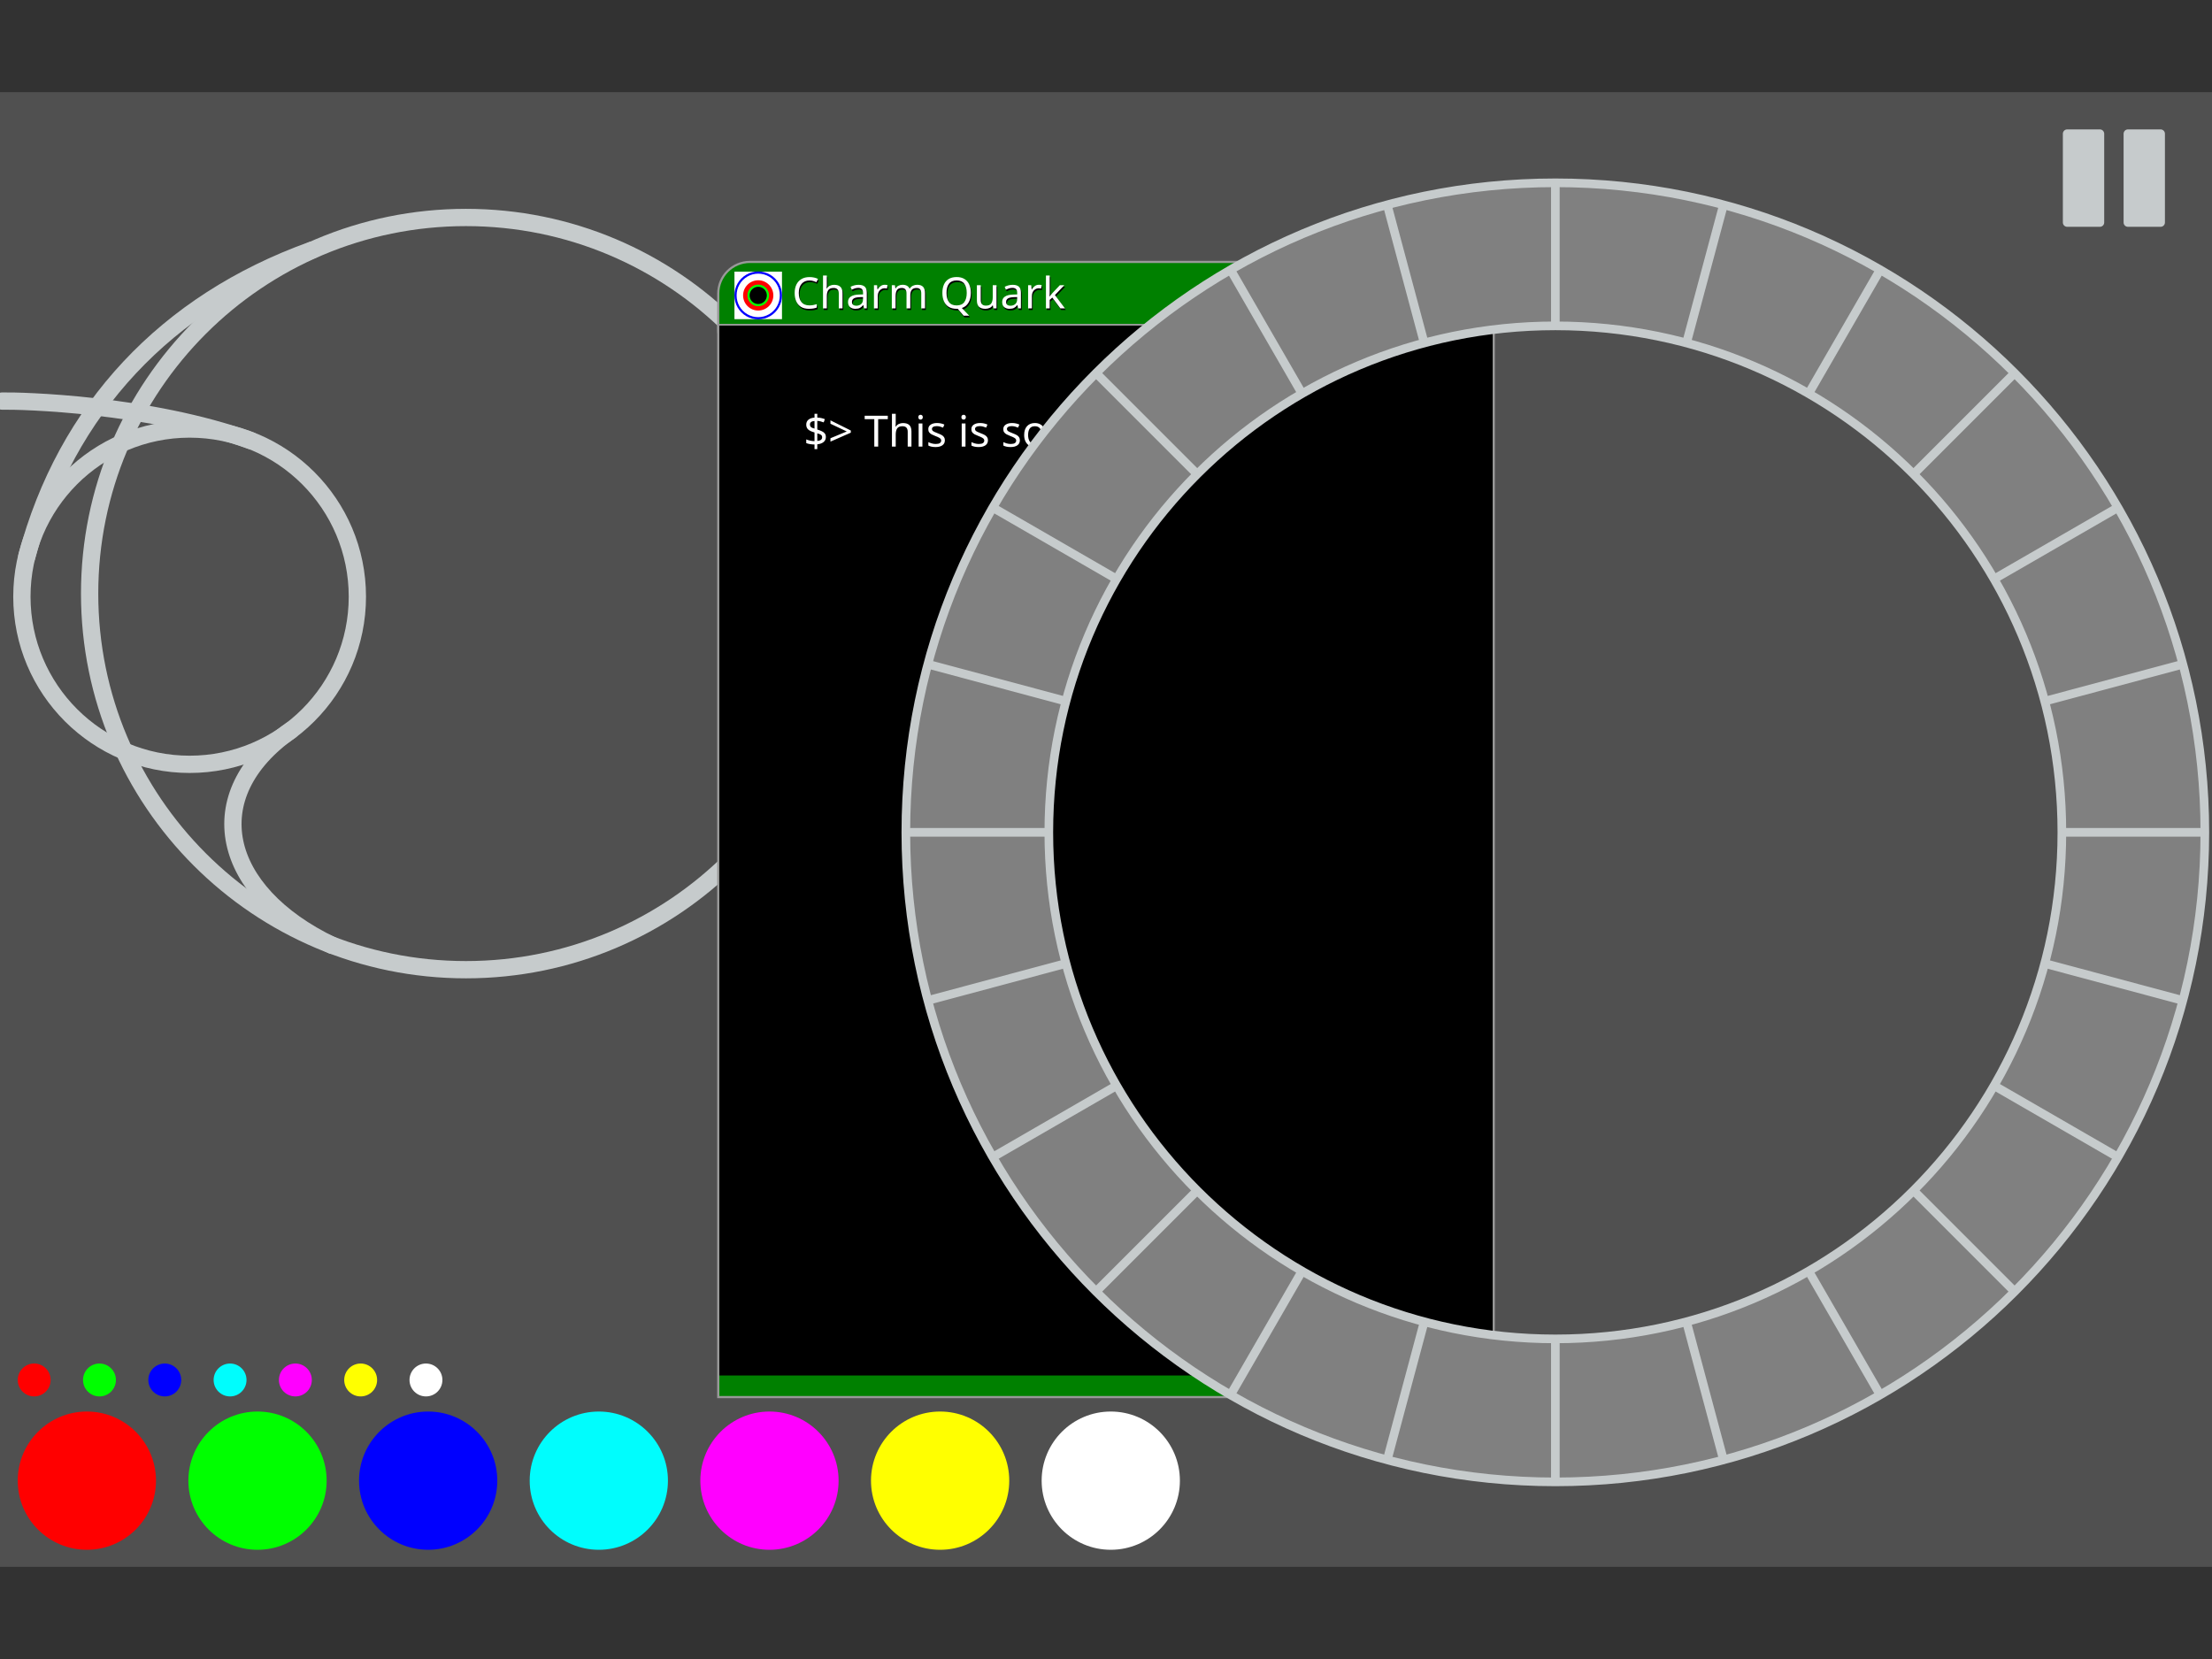
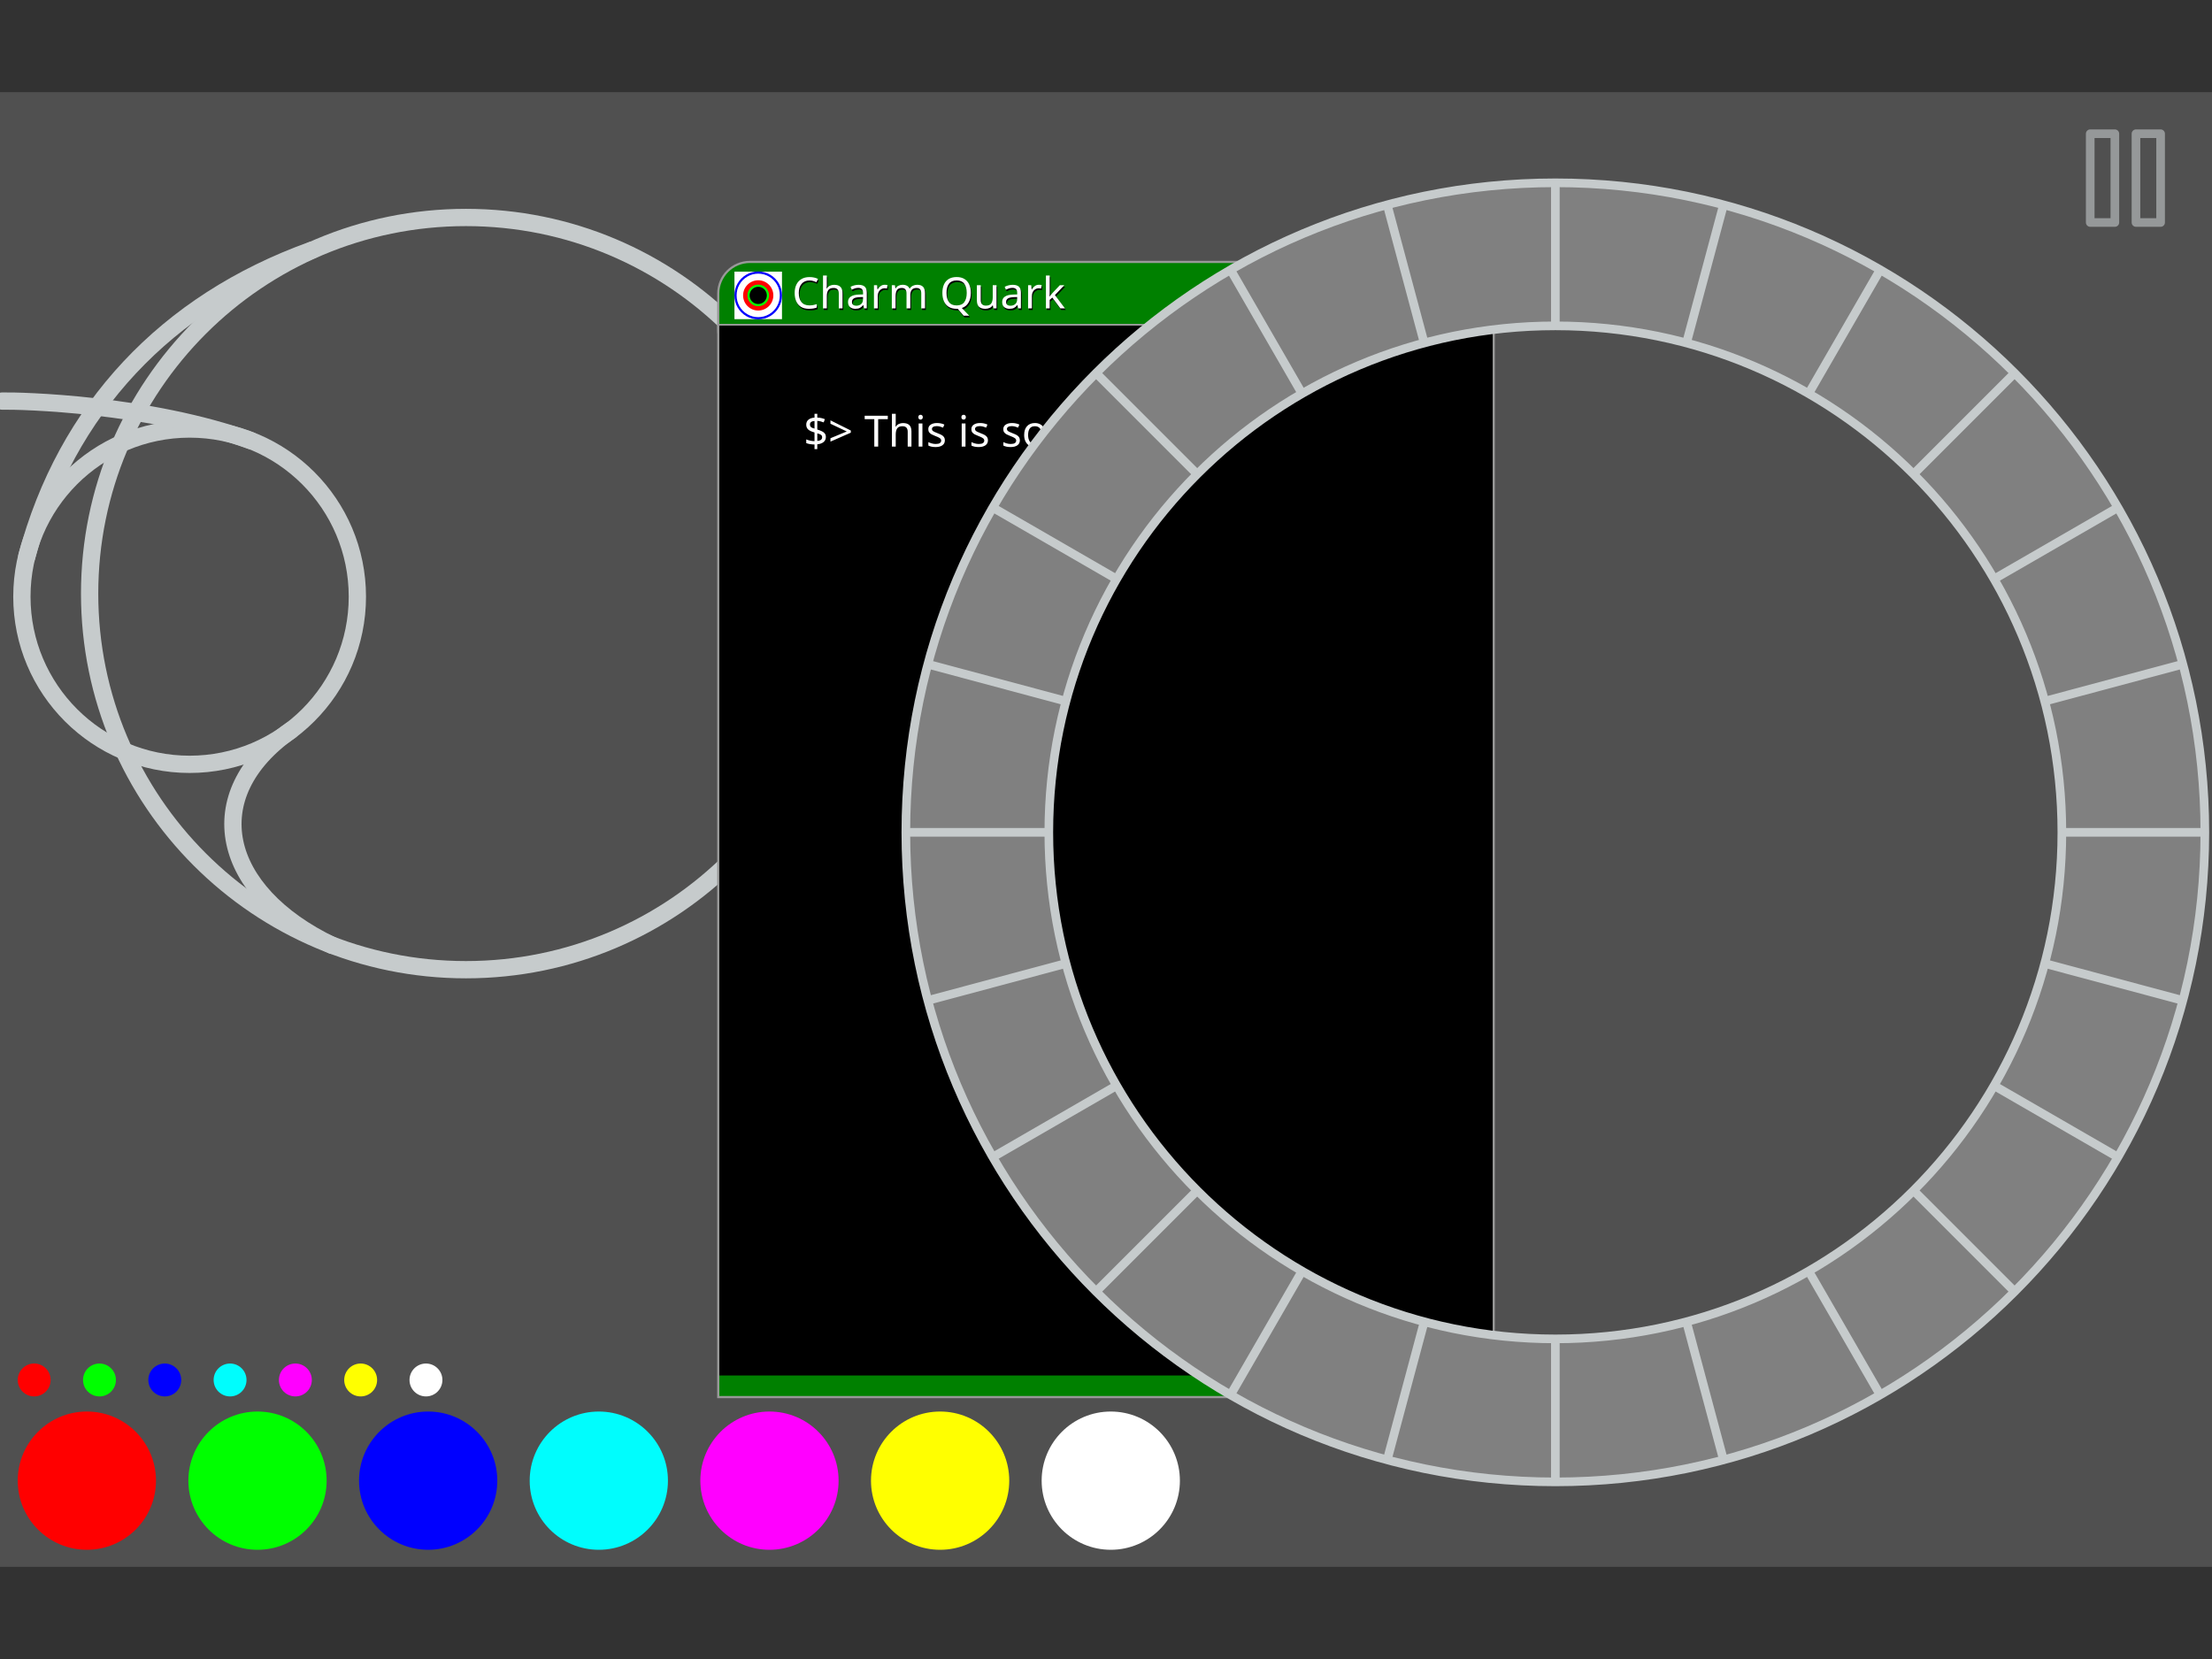
<svg xmlns="http://www.w3.org/2000/svg" xmlns:ns1="http://www.openswatchbook.org/uri/2009/osb" xmlns:xlink="http://www.w3.org/1999/xlink" width="1024" height="768" id="svg3101" version="1.1" style="display:inline;enable-background:new">
  <defs id="defs3103">
    <linearGradient id="linearGradient4024" ns1:paint="solid">
      <stop style="stop-color:#800000;stop-opacity:1;" offset="0" id="stop4026" />
    </linearGradient>
    <linearGradient id="linearGradient5970" ns1:paint="solid">
      <stop style="stop-color:#7bc9fd;stop-opacity:1;" offset="0" id="stop5972" />
    </linearGradient>
  </defs>
  <g id="layer1" transform="translate(0,-284.3622)" style="display:inline">
    <rect style="fill:#323232;fill-opacity:1;stroke:none" id="rect3128" width="1024" height="768" x="0" y="284.362" />
    <rect style="fill:#505050;fill-opacity:1;stroke:none" id="rect3130" width="1024" height="682.667" x="0" y="327.029" />
    <text xml:space="preserve" style="font-size:5px;font-style:normal;font-variant:normal;font-weight:normal;font-stretch:normal;line-height:125%;letter-spacing:0px;word-spacing:0px;fill:#000000;fill-opacity:1;stroke:none;font-family:American Typewriter;-inkscape-font-specification:American Typewriter" x="897.236" y="59.321" id="text3901" transform="translate(0,284.3622)">
      <tspan id="tspan3903" x="897.236" y="59.321" />
    </text>
  </g>
  <g id="layer10" style="display:none">
    <text transform="translate(0,-284.3622)" xml:space="preserve" style="font-size:5px;font-style:normal;font-variant:normal;font-weight:normal;font-stretch:normal;line-height:125%;letter-spacing:0px;word-spacing:0px;fill:#c6cbcc;fill-opacity:1;stroke:none;display:inline;enable-background:new;font-family:American Typewriter;-inkscape-font-specification:American Typewriter" x="15.89" y="350.039" id="text3905">
      <tspan id="tspan3907" x="15.89" y="350.039" style="font-size:16px;fill:#c6cbcc;fill-opacity:1">iPhone (42.19dpi) iPhone-hd (84.38dpi)</tspan>
    </text>
    <text transform="translate(0,-284.3622)" xml:space="preserve" style="font-size:5px;font-style:normal;font-variant:normal;font-weight:normal;font-stretch:normal;line-height:125%;letter-spacing:0px;word-spacing:0px;fill:#c6cbcc;fill-opacity:1;stroke:none;display:inline;enable-background:new;font-family:American Typewriter;-inkscape-font-specification:American Typewriter" x="15.89" y="311.904" id="text3909">
      <tspan id="tspan3911" x="15.89" y="311.904" style="font-size:16px;fill:#c6cbcc;fill-opacity:1">iPad (90dpi) iPad-hd (180dpi)</tspan>
    </text>
  </g>
  <g id="layer2" style="display:none">
    <g id="g3995" style="stroke:#c6cbcc;stroke-width:8;stroke-miterlimit:4;stroke-opacity:1;stroke-dasharray:none" transform="matrix(0,1,-1,0,649.4232,101.0982)">
      <path transform="matrix(1.158033,0,0,1.158033,-220.6651,-146.703)" d="m 628.171,448.618 a 193.324,193.324 0 1 1 -386.648,0 193.324,193.324 0 1 1 386.648,0 z" id="path3985" style="fill:none;stroke:#c6cbcc;stroke-width:6.908;stroke-linecap:round;stroke-linejoin:round;stroke-miterlimit:4;stroke-opacity:1;stroke-dasharray:none" />
      <path style="fill:none;stroke:#c6cbcc;stroke-width:15.498;stroke-linecap:round;stroke-linejoin:round;stroke-miterlimit:4;stroke-opacity:1;stroke-dasharray:none" id="path3987" d="m 628.171,448.618 a 193.324,193.324 0 1 1 -386.648,0 193.324,193.324 0 1 1 386.648,0 z" transform="matrix(0.5161971,0,0,0.5161971,60.27522,305.6159)" />
      <path id="path3989" d="m 364.291,477.009 c 38.86,55.419 96.306,41.577 128.008,-24.562" style="fill:none;stroke:#c6cbcc;stroke-width:8;stroke-linecap:round;stroke-linejoin:round;stroke-miterlimit:4;stroke-opacity:1;stroke-dasharray:none" />
      <path id="path3991" d="M 260.87,634.053 C 172.879,610.793 109.584,550.719 78.52,464.539" style="fill:none;stroke:#c6cbcc;stroke-width:8;stroke-linecap:round;stroke-linejoin:round;stroke-miterlimit:4;stroke-opacity:1;stroke-dasharray:none" />
      <path id="path3993" d="m 191.901,500.726 c -21.986,60.632 -23.845,137.154 -23.585,147.999" style="fill:none;stroke:#c6cbcc;stroke-width:8;stroke-linecap:round;stroke-linejoin:round;stroke-miterlimit:4;stroke-opacity:1;stroke-dasharray:none" />
    </g>
  </g>
  <g style="display:inline" id="g6105">
    <g transform="matrix(0,0.7777182,-0.7781244,0,505.7857,54.76984)" style="stroke:#c6cbcc;stroke-width:10.284;stroke-miterlimit:4;stroke-opacity:1;stroke-dasharray:none" id="lhcmap">
-       <path style="fill:none;stroke:#c6cbcc;stroke-width:8.88;stroke-linecap:round;stroke-linejoin:round;stroke-miterlimit:4;stroke-opacity:1;stroke-dasharray:none" id="path6109" d="m 628.171,448.618 c 0,106.77 -86.554,193.324 -193.324,193.324 -106.77,0 -193.324,-86.554 -193.324,-193.324 0,-106.77 86.554,-193.324 193.324,-193.324 106.77,0 193.324,86.554 193.324,193.324 z" transform="matrix(1.158033,0,0,1.158033,-220.6651,-146.703)" />
-       <path transform="matrix(0.5161971,0,0,0.5161971,60.27522,305.6159)" d="m 628.171,448.618 c 0,106.77 -86.554,193.324 -193.324,193.324 -106.77,0 -193.324,-86.554 -193.324,-193.324 0,-106.77 86.554,-193.324 193.324,-193.324 106.77,0 193.324,86.554 193.324,193.324 z" id="path6111" style="fill:none;stroke:#c6cbcc;stroke-width:19.922;stroke-linecap:round;stroke-linejoin:round;stroke-miterlimit:4;stroke-opacity:1;stroke-dasharray:none" />
+       <path style="fill:none;stroke:#c6cbcc;stroke-width:8.88;stroke-linecap:round;stroke-linejoin:round;stroke-miterlimit:4;stroke-opacity:1;stroke-dasharray:none" id="path6109" d="m 628.171,448.618 a 193.324,193.324 0 1 1 -386.648,0 193.324,193.324 0 1 1 386.648,0 z" transform="matrix(1.158033,0,0,1.158033,-220.6651,-146.703)" />
+       <path transform="matrix(0.5161971,0,0,0.5161971,60.27522,305.6159)" d="m 628.171,448.618 a 193.324,193.324 0 1 1 -386.648,0 193.324,193.324 0 1 1 386.648,0 z" id="path6111" style="fill:none;stroke:#c6cbcc;stroke-width:19.922;stroke-linecap:round;stroke-linejoin:round;stroke-miterlimit:4;stroke-opacity:1;stroke-dasharray:none" />
      <path style="fill:none;stroke:#c6cbcc;stroke-width:10.284;stroke-linecap:round;stroke-linejoin:round;stroke-miterlimit:4;stroke-opacity:1;stroke-dasharray:none" d="m 364.291,477.009 c 38.86,55.419 96.306,41.577 128.008,-24.562" id="path6113" />
      <path style="fill:none;stroke:#c6cbcc;stroke-width:10.284;stroke-linecap:round;stroke-linejoin:round;stroke-miterlimit:4;stroke-opacity:1;stroke-dasharray:none" d="M 260.87,634.053 C 172.879,610.793 109.584,550.719 78.52,464.539" id="path6115" />
      <path style="fill:none;stroke:#c6cbcc;stroke-width:10.284;stroke-linecap:round;stroke-linejoin:round;stroke-miterlimit:4;stroke-opacity:1;stroke-dasharray:none" d="m 191.901,500.726 c -21.986,60.632 -23.845,137.154 -23.585,147.999" id="path6117" />
    </g>
  </g>
  <g id="layer4" style="display:inline">
    <path style="fill:#ff0000;fill-opacity:1;stroke:none;display:inline;enable-background:new" id="red-small" d="m 582.621,305.611 a 16.419,16.419 0 1 1 -32.839,0 16.419,16.419 0 1 1 32.839,0 z" transform="matrix(0,0.4637096,0.4637096,0,-125.8914,376.2773)" />
    <path transform="matrix(0,0.4637096,0.4637096,0,-95.66376,376.2773)" d="m 582.621,305.611 a 16.419,16.419 0 1 1 -32.839,0 16.419,16.419 0 1 1 32.839,0 z" id="green-small" style="fill:#00ff00;fill-opacity:1;stroke:none;display:inline;enable-background:new" />
    <path style="fill:#0000ff;fill-opacity:1;stroke:none;display:inline;enable-background:new" id="blue-small" d="m 582.621,305.611 a 16.419,16.419 0 1 1 -32.839,0 16.419,16.419 0 1 1 32.839,0 z" transform="matrix(0,0.4637096,0.4637096,0,-65.43618,376.2773)" />
    <path transform="matrix(0,0.4637096,0.4637096,0,-35.20859,376.2773)" d="m 582.621,305.611 a 16.419,16.419 0 1 1 -32.839,0 16.419,16.419 0 1 1 32.839,0 z" id="antired-small" style="fill:#00fdfd;fill-opacity:1;stroke:none;display:inline;enable-background:new" />
    <path style="fill:#ff00ff;fill-opacity:1;stroke:none;display:inline;enable-background:new" id="antigreen-small" d="m 582.621,305.611 a 16.419,16.419 0 1 1 -32.839,0 16.419,16.419 0 1 1 32.839,0 z" transform="matrix(0,0.4637096,0.4637096,0,-4.98101,376.2773)" />
    <path transform="matrix(0,0.4637096,0.4637096,0,25.24658,376.2773)" d="m 582.621,305.611 a 16.419,16.419 0 1 1 -32.839,0 16.419,16.419 0 1 1 32.839,0 z" id="antiblue-small" style="fill:#ffff00;fill-opacity:1;stroke:none;display:inline;enable-background:new" />
    <path transform="matrix(0,0.4637096,0.4637096,0,55.47416,376.2773)" d="m 582.621,305.611 a 16.419,16.419 0 1 1 -32.839,0 16.419,16.419 0 1 1 32.839,0 z" id="white-small" style="fill:#ffffff;fill-opacity:1;stroke:none;display:inline;enable-background:new" />
    <path transform="matrix(0,1.948925,1.948925,0,-555.4033,-418.0439)" d="m 582.621,305.611 a 16.419,16.419 0 1 1 -32.839,0 16.419,16.419 0 1 1 32.839,0 z" id="red" style="fill:#ff0000;fill-opacity:1;stroke:none;display:inline;enable-background:new" />
    <path style="fill:#00ff00;fill-opacity:1;stroke:none;display:inline;enable-background:new" id="green" d="m 582.621,305.611 a 16.419,16.419 0 1 1 -32.839,0 16.419,16.419 0 1 1 32.839,0 z" transform="matrix(0,1.948925,1.948925,0,-476.4033,-418.0439)" />
    <path transform="matrix(0,1.948925,1.948925,0,-397.4033,-418.0439)" d="m 582.621,305.611 a 16.419,16.419 0 1 1 -32.839,0 16.419,16.419 0 1 1 32.839,0 z" id="blue" style="fill:#0000ff;fill-opacity:1;stroke:none;display:inline;enable-background:new" />
    <path style="fill:#00fdfd;fill-opacity:1;stroke:none;display:inline;enable-background:new" id="antired" d="m 582.621,305.611 a 16.419,16.419 0 1 1 -32.839,0 16.419,16.419 0 1 1 32.839,0 z" transform="matrix(0,1.948925,1.948925,0,-318.4033,-418.0439)" />
    <path transform="matrix(0,1.948925,1.948925,0,-239.4033,-418.0439)" d="m 582.621,305.611 a 16.419,16.419 0 1 1 -32.839,0 16.419,16.419 0 1 1 32.839,0 z" id="antigreen" style="fill:#ff00ff;fill-opacity:1;stroke:none;display:inline;enable-background:new" />
    <path style="fill:#ffff00;fill-opacity:1;stroke:none;display:inline;enable-background:new" id="antiblue" d="m 582.621,305.611 a 16.419,16.419 0 1 1 -32.839,0 16.419,16.419 0 1 1 32.839,0 z" transform="matrix(0,1.948925,1.948925,0,-160.4033,-418.0439)" />
    <path style="fill:#ffffff;fill-opacity:1;stroke:none;display:inline;enable-background:new" id="white" d="m 582.621,305.611 a 16.419,16.419 0 1 1 -32.839,0 16.419,16.419 0 1 1 32.839,0 z" transform="matrix(0,1.948925,1.948925,0,-81.4033,-418.0439)" />
  </g>
  <g id="layer3" style="display:inline">
    <rect style="fill:#008000;fill-opacity:1;stroke:#999999;stroke-width:1;stroke-miterlimit:4;stroke-opacity:1;stroke-dasharray:none" id="rect3195" width="359.001" height="45.875" x="332.5" y="121.25" ry="14.68" rx="14.68" />
    <rect ry="0" y="150.439" x="332.5" height="496.311" width="359" id="rect3971" style="fill:#008000;fill-opacity:1;stroke:#999999;stroke-width:1;stroke-miterlimit:4;stroke-opacity:1;stroke-dasharray:none" />
    <rect style="fill:#000000;fill-opacity:1;stroke:none" id="rect3973" width="358" height="486" x="333" y="150.75" ry="0" />
    <rect style="fill:#ffffff;fill-opacity:1;stroke:none" id="rect5865" width="22.003" height="22.003" x="340" y="125.75" rx="0" ry="14.68" />
    <path transform="matrix(0.5758122,0,0,0.5758122,84.66836,81.19697)" d="m 481.636,96.481 a 19.101,19.101 0 1 1 -38.201,0 19.101,19.101 0 1 1 38.201,0 z" id="path5861" style="fill:#0000ff;fill-opacity:1;stroke:none" />
    <path style="fill:#ffffff;fill-opacity:1;stroke:none" id="path4002" d="m 481.636,96.481 a 19.101,19.101 0 1 1 -38.201,0 19.101,19.101 0 1 1 38.201,0 z" transform="matrix(0.5236264,0,0,0.5236264,108.8062,86.23189)" />
    <path style="fill:#ff0000;fill-opacity:1;stroke:none" id="path4004" d="m 440.813,95.919 a 11.423,11.423 0 1 1 -22.846,0 11.423,11.423 0 1 1 22.846,0 z" transform="matrix(0.6129423,0,0,0.6129423,87.8105,77.95897)" />
    <path transform="matrix(0.4378562,0,0,0.4378562,162.9908,94.75304)" d="m 440.813,95.919 a 11.423,11.423 0 1 1 -22.846,0 11.423,11.423 0 1 1 22.846,0 z" id="path4008" style="fill:#00ff00;fill-opacity:1;stroke:none" />
    <path style="fill:#000000;fill-opacity:1;stroke:none" id="path4010" d="m 440.813,95.919 a 11.423,11.423 0 1 1 -22.846,0 11.423,11.423 0 1 1 22.846,0 z" transform="matrix(0.3500318,0,0,0.3500318,200.7017,103.1771)" />
    <g id="pause">
-       <rect y="61.905" x="985.073" height="41.09" width="15.138" id="rect6305" style="fill:#c6cbcc;fill-opacity:1;stroke:#c6cbcc;stroke-width:4;stroke-linecap:round;stroke-linejoin:round;stroke-miterlimit:4;stroke-opacity:1;stroke-dasharray:none" />
-       <rect style="fill:#c6cbcc;fill-opacity:1;stroke:#c6cbcc;stroke-width:4;stroke-linecap:round;stroke-linejoin:round;stroke-miterlimit:4;stroke-opacity:1;stroke-dasharray:none" id="rect6307" width="15.138" height="41.09" x="956.959" y="61.905" />
+       <rect y="61.905" x="988.806" height="41.09" width="11.405" id="rect6305" style="fill:none;fill-opacity:1;stroke:#c6cbcc;stroke-width:4;stroke-linecap:round;stroke-linejoin:round;stroke-miterlimit:4;stroke-opacity:0.588;stroke-dasharray:none" />
+       <rect style="fill:none;fill-opacity:1;stroke:#c6cbcc;stroke-width:4;stroke-linecap:round;stroke-linejoin:round;stroke-miterlimit:4;stroke-opacity:0.588;stroke-dasharray:none" id="rect6307" width="11.405" height="41.09" x="967.625" y="61.905" />
+     </g>
+     <g id="thumbguide" transform="matrix(0.7071068,0.7071068,-0.7071068,0.7071068,-25.73263,-434.8135)" style="stroke:#9be7f7;stroke-opacity:0.588;stroke-width:4;stroke-miterlimit:4;stroke-dasharray:none;fill:#9be7f6;fill-opacity:0.372">
+       <path id="path6325" d="m 509.906,-329.928 c -44.014,1.115 -79.375,37.154 -79.375,81.438 0,44.986 36.483,81.469 81.469,81.469 44.986,0 81.469,-36.483 81.469,-81.469 0,-44.986 -36.483,-81.438 -81.469,-81.438 -0.703,0 -1.395,-0.018 -2.094,0 z M 512,-313.459 c 35.882,0 64.969,29.087 64.969,64.969 0,35.882 -29.087,64.969 -64.969,64.969 -35.882,0 -64.969,-29.087 -64.969,-64.969 0,-35.882 29.087,-64.969 64.969,-64.969 z" style="fill:#9be7f6;fill-opacity:0.372;stroke:#9be7f7;stroke-opacity:0.588;stroke-width:4;stroke-miterlimit:4;stroke-dasharray:none" />
+       <path id="rect6321" d="m 514.875,-344.469 0.062,0.062 c 50.675,1.528 91.469,42.294 93,92.969 l 0.094,0.094 0,-93.125 -93.156,0 z m -98.906,98.812 0,93.188 93.188,0 -0.062,-0.062 c -50.702,-1.513 -91.519,-42.329 -93.031,-93.031 l -0.094,-0.094 z" style="fill:#9be7f6;fill-opacity:0.372;stroke:#9be7f7;stroke-opacity:0.588;stroke-width:4;stroke-miterlimit:4;stroke-dasharray:none" />
    </g>
  </g>
  <g id="layer6" style="display:inline">
    <g style="display:inline;enable-background:new" id="g3996" transform="translate(-233.5977,70.40674)">
      <text xml:space="preserve" style="font-size:20px;font-style:normal;font-variant:normal;font-weight:normal;font-stretch:normal;line-height:125%;letter-spacing:0px;word-spacing:0px;fill:#000000;fill-opacity:1;stroke:none;font-family:American Typewriter;-inkscape-font-specification:American Typewriter" x="600.629" y="73.092" id="text3991">
        <tspan id="tspan3993" x="600.629" y="73.092">Charm Quark</tspan>
      </text>
      <text id="text3987" y="72.343" x="600.254" style="font-size:20px;font-style:normal;font-variant:normal;font-weight:normal;font-stretch:normal;line-height:125%;letter-spacing:0px;word-spacing:0px;fill:#ffffff;fill-opacity:1;stroke:none;font-family:American Typewriter;-inkscape-font-specification:American Typewriter" xml:space="preserve">
        <tspan y="72.343" x="600.254" id="tspan3989">Charm Quark</tspan>
      </text>
    </g>
    <text xml:space="preserve" style="font-size:20px;font-style:normal;font-variant:normal;font-weight:normal;font-stretch:normal;line-height:125%;letter-spacing:0px;word-spacing:0px;fill:#ffffff;fill-opacity:1;stroke:none;display:inline;enable-background:new;font-family:Krungthep;-inkscape-font-specification:Krungthep" x="372" y="206.75" id="text4018">
      <tspan id="tspan4020" x="372" y="206.75">$&gt; This is some text</tspan>
    </text>
  </g>
  <g id="layer5" style="display:none">
    <path style="fill:#800000;fill-opacity:1;stroke:#999999;stroke-width:0.416;stroke-linecap:round;stroke-linejoin:round;stroke-miterlimit:4;stroke-opacity:1;stroke-dasharray:none;display:inline;enable-background:new" id="path4022" d="m 840,300.5 a 97.5,97.5 0 1 1 -195,0 97.5,97.5 0 1 1 195,0 z" transform="matrix(2.404968,0,0,2.404968,-1064.81,-338.6928)" />
    <path d="m 840,300.5 a 97.5,97.5 0 1 1 -195,0 97.5,97.5 0 1 1 195,0 z" id="path5471" style="fill:#0000ff;fill-opacity:1;stroke:#999999;stroke-width:1.474;stroke-linecap:round;stroke-linejoin:round;stroke-miterlimit:4;stroke-opacity:1;stroke-dasharray:none;display:inline;enable-background:new" transform="matrix(0.6783242,0,0,0.6783242,217.2232,180.1636)" />
    <path transform="matrix(0.4193278,0,0,0.4193278,409.528,257.992)" style="fill:#333333;fill-opacity:1;stroke:#999999;stroke-width:2.385;stroke-linecap:round;stroke-linejoin:round;stroke-miterlimit:4;stroke-opacity:1;stroke-dasharray:none;display:inline;enable-background:new" id="path5475" d="m 840,300.5 a 97.5,97.5 0 1 1 -195,0 97.5,97.5 0 1 1 195,0 z" />
    <path d="m 840,300.5 a 97.5,97.5 0 1 1 -195,0 97.5,97.5 0 1 1 195,0 z" id="path5477" style="fill:#ff0000;fill-opacity:1;stroke:#999999;stroke-width:5.405;stroke-linecap:round;stroke-linejoin:round;stroke-miterlimit:4;stroke-opacity:1;stroke-dasharray:none;display:inline;enable-background:new" transform="matrix(0.1849976,0,0,0.1849976,583.5182,328.4082)" />
  </g>
  <g id="layer7" style="display:none">
    <g style="display:inline;enable-background:new" id="g5749" transform="matrix(2.303969,0,0,2.303969,-989.818,-308.3427)">
      <g style="stroke:none" id="g5491">
        <rect style="fill:#00ff00;stroke:none;display:inline;enable-background:new" id="rect5479" width="5" height="36.695" x="740" y="231.305" />
        <rect y="333" x="740" height="43.581" width="5" id="rect5481" style="fill:#00ff00;stroke:none;display:inline;enable-background:new" />
      </g>
      <g style="stroke:none" transform="matrix(0.9814429,0.1917546,-0.1917546,0.9814429,71.40091,-136.8014)" id="g5501">
        <rect y="227.945" x="740" height="40.055" width="5" id="rect5503" style="fill:#00ff00;stroke:none;display:inline;enable-background:new" />
        <rect style="fill:#00ff00;stroke:none;display:inline;enable-background:new" id="rect5505" width="5" height="43.3" x="740" y="333" />
      </g>
      <g style="stroke:none" id="g5507" transform="matrix(0.924773,0.3805193,-0.3805193,0.924773,170.2021,-259.9299)">
        <rect style="fill:#00ff00;stroke:none;display:inline;enable-background:new" id="rect5509" width="5" height="18.687" x="740" y="249.313" />
        <rect y="333" x="740" height="53.288" width="5" id="rect5511" style="fill:#00ff00;stroke:none;display:inline;enable-background:new" />
      </g>
      <g style="stroke:none" transform="matrix(0.8292573,0.558867,-0.558867,0.8292573,294.716,-363.6506)" id="g5513">
        <rect y="237.38" x="740" height="30.62" width="5" id="rect5515" style="fill:#00ff00;stroke:none;display:inline;enable-background:new" />
        <rect style="fill:#00ff00;stroke:none;display:inline;enable-background:new" id="rect5517" width="5" height="39.69" x="740" y="333" />
      </g>
      <g style="stroke:none" id="g5519" transform="matrix(0.7059448,0.7082669,-0.7082669,0.7059448,431.1701,-437.5245)">
        <rect style="fill:#00ff00;stroke:none;display:inline;enable-background:new" id="rect5521" width="5" height="45.391" x="740" y="222.609" />
        <rect y="333" x="740" height="52.507" width="5" id="rect5523" style="fill:#00ff00;stroke:none;display:inline;enable-background:new" />
      </g>
      <g style="stroke:none" transform="matrix(0.4358829,0.9000034,-0.9000034,0.4358829,689.3079,-498.7353)" id="g5525">
        <rect transform="matrix(0.991229,-0.1321554,0.1321554,0.991229,0,0)" y="304.231" x="693.837" height="59.259" width="4.938" id="rect5527" style="fill:#00ff00;stroke:none;display:inline;enable-background:new" />
        <rect transform="matrix(0.991229,-0.1321554,0.1321554,0.991229,0,0)" style="fill:#00ff00;stroke:none;display:inline;enable-background:new" id="rect5529" width="5" height="51.469" x="693.775" y="428.49" />
      </g>
      <g style="stroke:none" id="g5531" transform="matrix(0.1862802,0.9824967,-0.9824967,0.1862802,899.4272,-484.981)">
        <rect style="fill:#00ff00;stroke:none;display:inline;enable-background:new" id="rect5533" width="5" height="28.409" x="740" y="239.591" />
        <rect y="333" x="740" height="17.481" width="5" id="rect5535" style="fill:#00ff00;stroke:none;display:inline;enable-background:new" />
      </g>
      <g style="stroke:none" transform="matrix(0.3823617,0.9240127,-0.9240127,0.3823617,736.2623,-500.4791)" id="g5537">
        <rect y="217.333" x="740" height="50.667" width="5" id="rect5539" style="fill:#00ff00;stroke:none;display:inline;enable-background:new" />
        <rect style="fill:#00ff00;stroke:none;display:inline;enable-background:new" id="rect5541" width="5" height="27.969" x="740" y="333" />
      </g>
      <g style="stroke:none" transform="matrix(0,1,-1,0,1043,-442)" id="g5591">
        <rect y="248.783" x="740" height="19.217" width="5" id="rect5593" style="fill:#00ff00;stroke:none;display:inline;enable-background:new" />
        <rect style="fill:#00ff00;stroke:none;display:inline;enable-background:new" id="rect5595" width="5" height="9.683" x="740" y="333" />
      </g>
      <g style="stroke:none" id="g5597" transform="matrix(-0.1917546,0.9814429,-0.9814429,-0.1917546,1179.801,-370.5991)">
        <rect style="fill:#00ff00;stroke:none;display:inline;enable-background:new" id="rect5599" width="5" height="9.105" x="740" y="258.895" />
        <rect y="333" x="740" height="32.485" width="5" id="rect5601" style="fill:#00ff00;stroke:none;display:inline;enable-background:new" />
      </g>
      <g style="stroke:none" transform="matrix(-0.3805193,0.924773,-0.924773,-0.3805193,1302.93,-271.7979)" id="g5603">
        <rect y="230.355" x="740" height="37.645" width="5" id="rect5605" style="fill:#00ff00;stroke:none;display:inline;enable-background:new" />
        <rect style="fill:#00ff00;stroke:none;display:inline;enable-background:new" id="rect5607" width="5" height="36.665" x="740" y="333" />
      </g>
      <g style="stroke:none" id="g5609" transform="matrix(-0.558867,0.8292573,-0.8292573,-0.558867,1406.651,-147.284)">
        <rect style="fill:#00ff00;stroke:none;display:inline;enable-background:new" id="rect5611" width="5" height="49.411" x="740" y="218.589" />
        <rect y="333" x="740" height="34.124" width="5" id="rect5613" style="fill:#00ff00;stroke:none;display:inline;enable-background:new" />
      </g>
      <g style="stroke:none" transform="matrix(-0.7082669,0.7059448,-0.7059448,-0.7082669,1480.524,-10.82983)" id="g5615">
        <rect y="238.337" x="740" height="29.663" width="5" id="rect5617" style="fill:#00ff00;stroke:none;display:inline;enable-background:new" />
        <rect style="fill:#00ff00;stroke:none;display:inline;enable-background:new" id="rect5619" width="5" height="39.022" x="740" y="333" />
      </g>
      <g style="stroke:none" id="g5621" transform="matrix(-0.9000034,0.4358829,-0.4358829,-0.9000034,1541.735,247.308)">
        <rect style="fill:#00ff00;stroke:none;display:inline;enable-background:new" id="rect5623" width="5" height="42.221" x="693.775" y="321.269" transform="matrix(0.991229,-0.1321554,0.1321554,0.991229,0,0)" />
        <rect y="428.49" x="693.775" height="45.006" width="5" id="rect5625" style="fill:#00ff00;stroke:none;display:inline;enable-background:new" transform="matrix(0.991229,-0.1321554,0.1321554,0.991229,0,0)" />
      </g>
      <g style="stroke:none" transform="matrix(-0.9824967,0.1862802,-0.1862802,-0.9824967,1527.981,457.4272)" id="g5627">
        <rect y="236.074" x="740" height="31.926" width="5" id="rect5629" style="fill:#00ff00;stroke:none;display:inline;enable-background:new" />
        <rect style="fill:#00ff00;stroke:none;display:inline;enable-background:new" id="rect5631" width="5" height="44.388" x="740" y="333" />
      </g>
      <g style="stroke:none" id="g5633" transform="matrix(-0.9240127,0.3823617,-0.3823617,-0.9240127,1543.479,294.2623)">
        <rect style="fill:#00ff00;stroke:none;display:inline;enable-background:new" id="rect5635" width="5" height="46.921" x="740" y="221.079" />
        <rect y="333" x="740" height="54.245" width="5" id="rect5637" style="fill:#00ff00;stroke:none;display:inline;enable-background:new" />
      </g>
    </g>
  </g>
  <g id="layer9" style="display:inline">
    <g id="detector">
      <path id="path6103" d="m 720.031,84.625 c -166.062,0 -300.688,134.626 -300.688,300.688 0,166.062 134.626,300.688 300.688,300.688 166.062,0 300.656,-134.626 300.656,-300.688 0,-166.062 -134.594,-300.688 -300.656,-300.688 z m 0,66.219 c 129.502,0 234.469,104.967 234.469,234.469 0,129.502 -104.967,234.5 -234.469,234.5 -129.502,0 -234.5,-104.998 -234.5,-234.5 0,-129.502 104.998,-234.469 234.5,-234.469 z" style="fill:#808080;fill-opacity:1;stroke:#c6cbcc;stroke-width:4;stroke-miterlimit:4;stroke-opacity:1;stroke-dasharray:none" />
      <path id="path6159" d="m 421.482,385.312 62.577,0" style="fill:#808080;fill-opacity:1;stroke:#c6cbcc;stroke-width:4;stroke-linecap:round;stroke-linejoin:round;stroke-miterlimit:4;stroke-opacity:1;stroke-dasharray:none" />
      <use height="768" width="1024" transform="translate(534.49,0)" id="use6183" xlink:href="#path6159" y="0" x="0" />
      <use height="768" width="1024" transform="matrix(0,1,-1,0,1105.328,-334.7031)" id="use6197" xlink:href="#path6159" y="0" x="0" />
      <use height="768" width="1024" transform="matrix(0,1,-1,0,1105.328,-334.7031)" id="use6199" xlink:href="#use6183" y="0" x="0" />
      <use x="0" y="0" xlink:href="#path6159" id="use6201" transform="matrix(-0.7071068,0.7071068,-0.7071068,-0.7071068,1501.601,148.6416)" width="1024" height="768" />
      <use x="0" y="0" xlink:href="#use6183" id="use6203" transform="matrix(-0.7071068,0.7071068,-0.7071068,-0.7071068,1501.601,148.6416)" width="1024" height="768" />
      <use height="768" width="1024" transform="matrix(0.7071068,0.7071068,-0.7071068,0.7071068,483.3447,-396.2725)" id="use6205" xlink:href="#path6159" y="0" x="0" />
      <use height="768" width="1024" transform="matrix(0.7071068,0.7071068,-0.7071068,0.7071068,483.3447,-396.2725)" id="use6207" xlink:href="#use6183" y="0" x="0" />
      <use x="0" y="0" xlink:href="#path6159" id="use6209" transform="matrix(0.258819,0.9659258,-0.9659258,0.258819,905.8451,-409.8954)" width="1024" height="768" />
      <use x="0" y="0" xlink:href="#use6183" id="use6211" transform="matrix(0.258819,0.9659258,-0.9659258,0.258819,905.8451,-409.8954)" width="1024" height="768" />
      <use height="768" width="1024" transform="matrix(0.5,0.8660254,-0.8660254,0.5,693.6982,-430.8956)" id="use6213" xlink:href="#path6159" y="0" x="0" />
      <use height="768" width="1024" transform="matrix(0.5,0.8660254,-0.8660254,0.5,693.6982,-430.8956)" id="use6215" xlink:href="#use6183" y="0" x="0" />
      <use x="0" y="0" xlink:href="#path6159" id="use6217" transform="matrix(0.8660254,0.5,-0.5,0.8660254,289.12,-308.3857)" width="1024" height="768" />
      <use x="0" y="0" xlink:href="#use6183" id="use6219" transform="matrix(0.8660254,0.5,-0.5,0.8660254,289.12,-308.3857)" width="1024" height="768" />
      <use height="768" width="1024" transform="matrix(0.9659258,0.258819,-0.258819,0.9659258,124.2601,-173.2246)" id="use6221" xlink:href="#path6159" y="0" x="0" />
      <use height="768" width="1024" transform="matrix(0.9659258,0.258819,-0.258819,0.9659258,124.2601,-173.2246)" id="use6223" xlink:href="#use6183" y="0" x="0" />
      <use x="0" y="0" xlink:href="#path6159" id="use6225" transform="matrix(0.9659258,-0.258819,0.258819,0.9659258,-75.1923,199.4829)" width="1024" height="768" />
      <use x="0" y="0" xlink:href="#use6183" id="use6227" transform="matrix(0.9659258,-0.258819,0.258819,0.9659258,-75.1923,199.4829)" width="1024" height="768" />
      <use height="768" width="1024" transform="matrix(0.8660254,-0.5,0.5,0.8660254,-96.19247,411.6299)" id="use6229" xlink:href="#path6159" y="0" x="0" />
      <use height="768" width="1024" transform="matrix(0.8660254,-0.5,0.5,0.8660254,-96.19247,411.6299)" id="use6231" xlink:href="#use6183" y="0" x="0" />
      <use x="0" y="0" xlink:href="#path6159" id="use6233" transform="matrix(0.5,-0.8660254,0.8660254,0.5,26.31737,816.208)" width="1024" height="768" />
      <use x="0" y="0" xlink:href="#use6183" id="use6235" transform="matrix(0.5,-0.8660254,0.8660254,0.5,26.31737,816.208)" width="1024" height="768" />
      <use height="768" width="1024" transform="matrix(0.258819,-0.9659258,0.9659258,0.258819,161.4785,981.0679)" id="use6237" xlink:href="#path6159" y="0" x="0" />
      <use height="768" width="1024" transform="matrix(0.258819,-0.9659258,0.9659258,0.258819,161.4785,981.0679)" id="use6239" xlink:href="#use6183" y="0" x="0" />
    </g>
  </g>
</svg>
